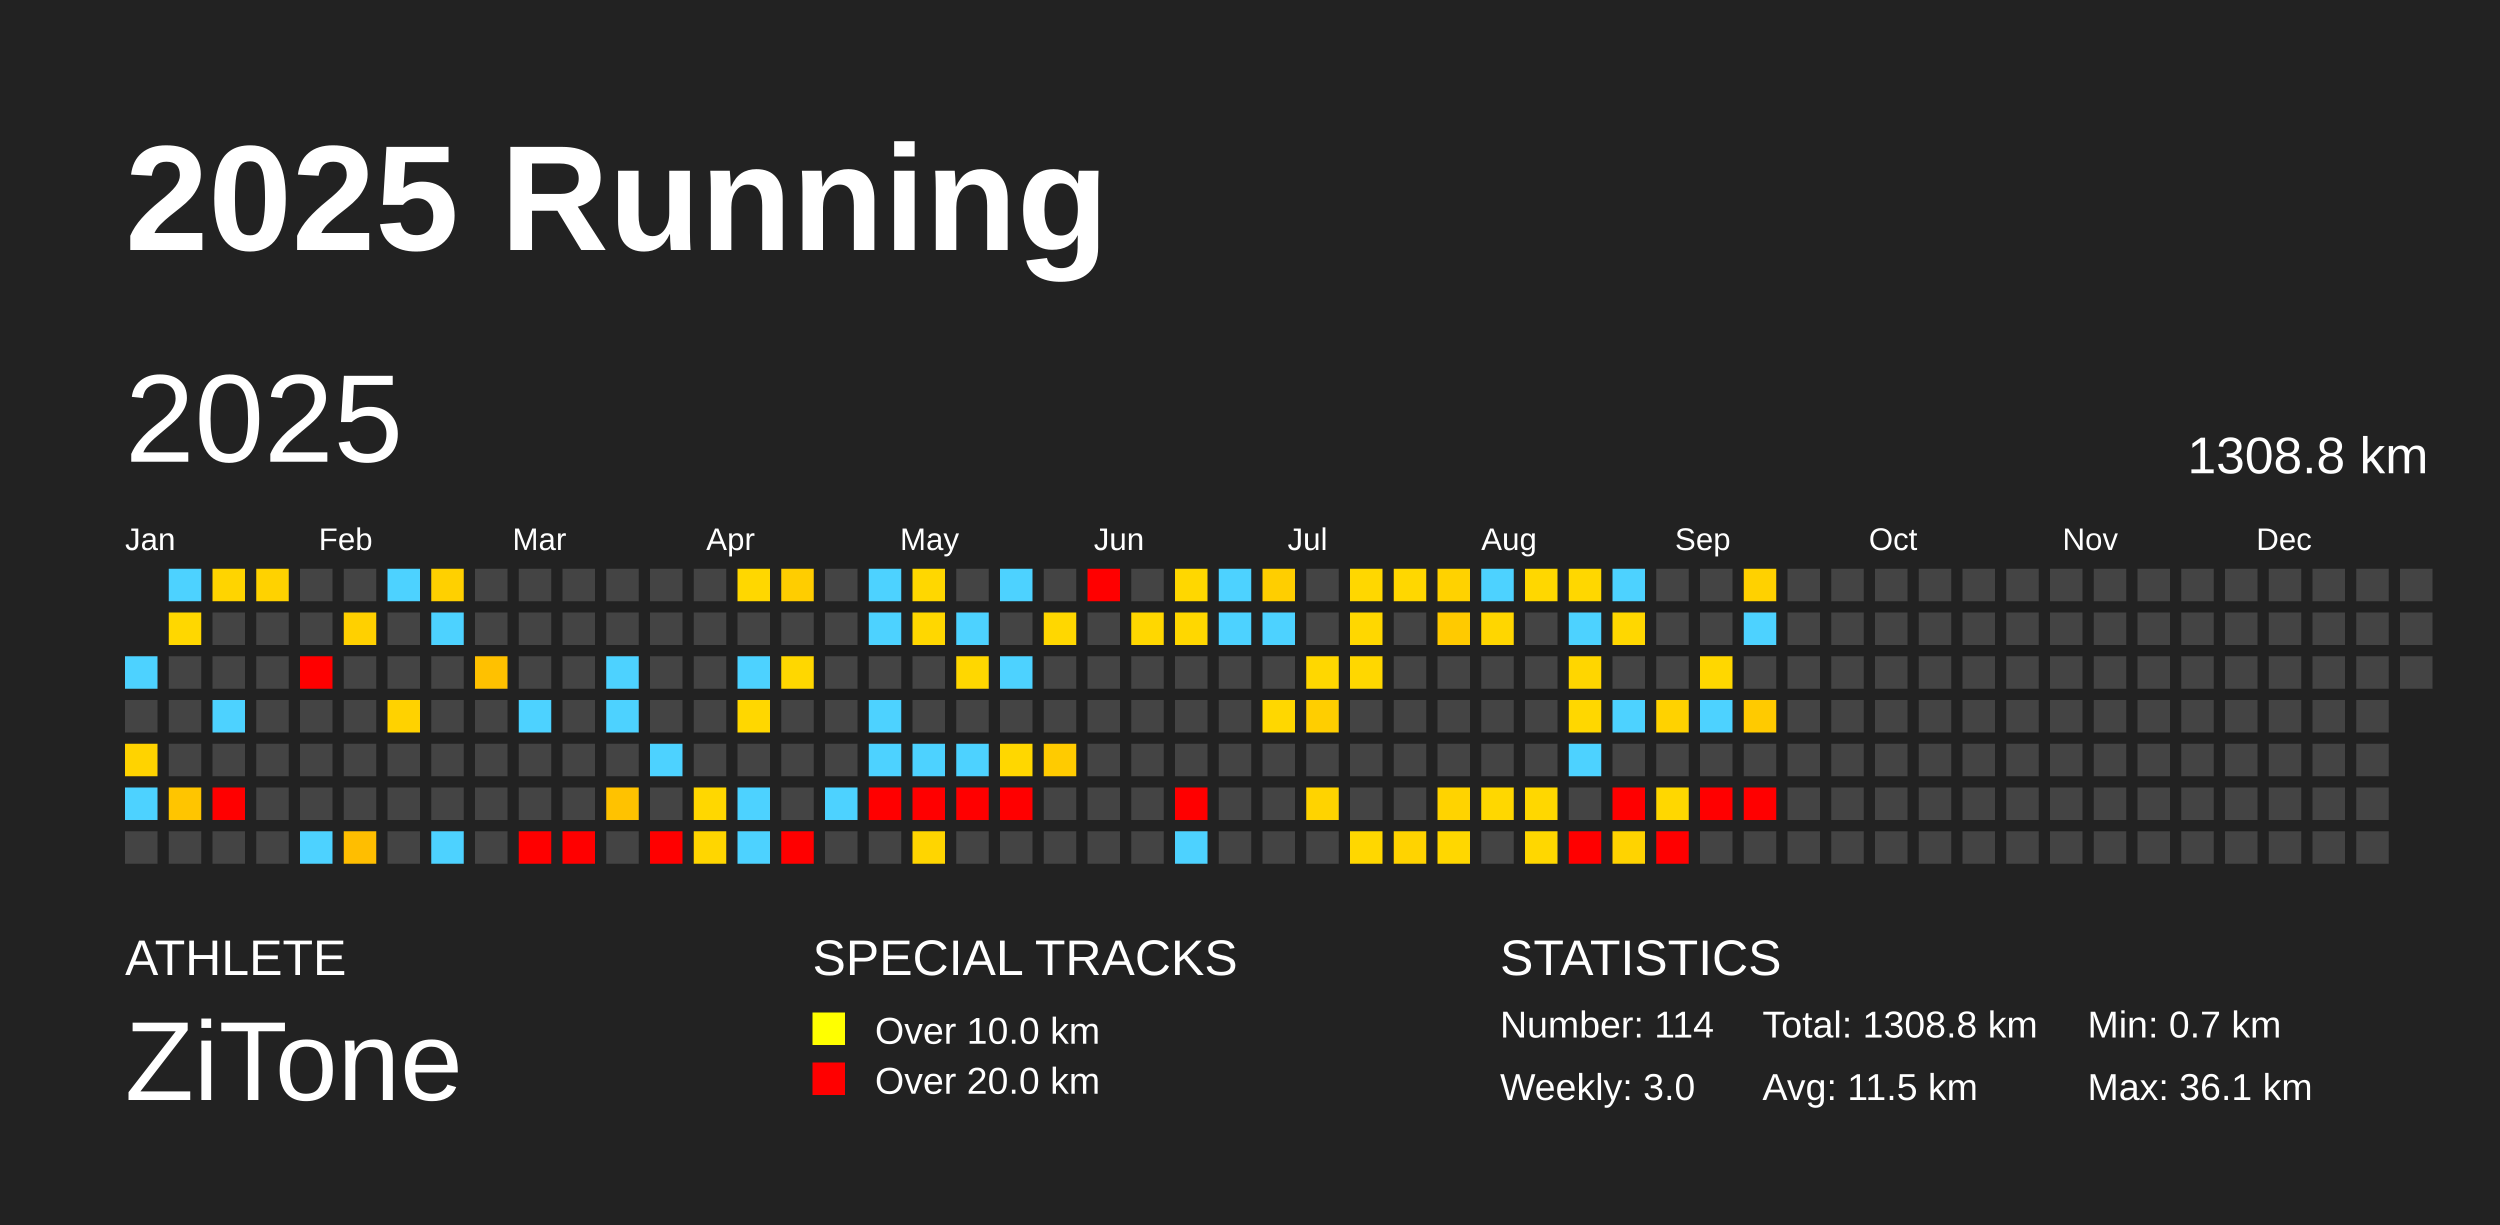
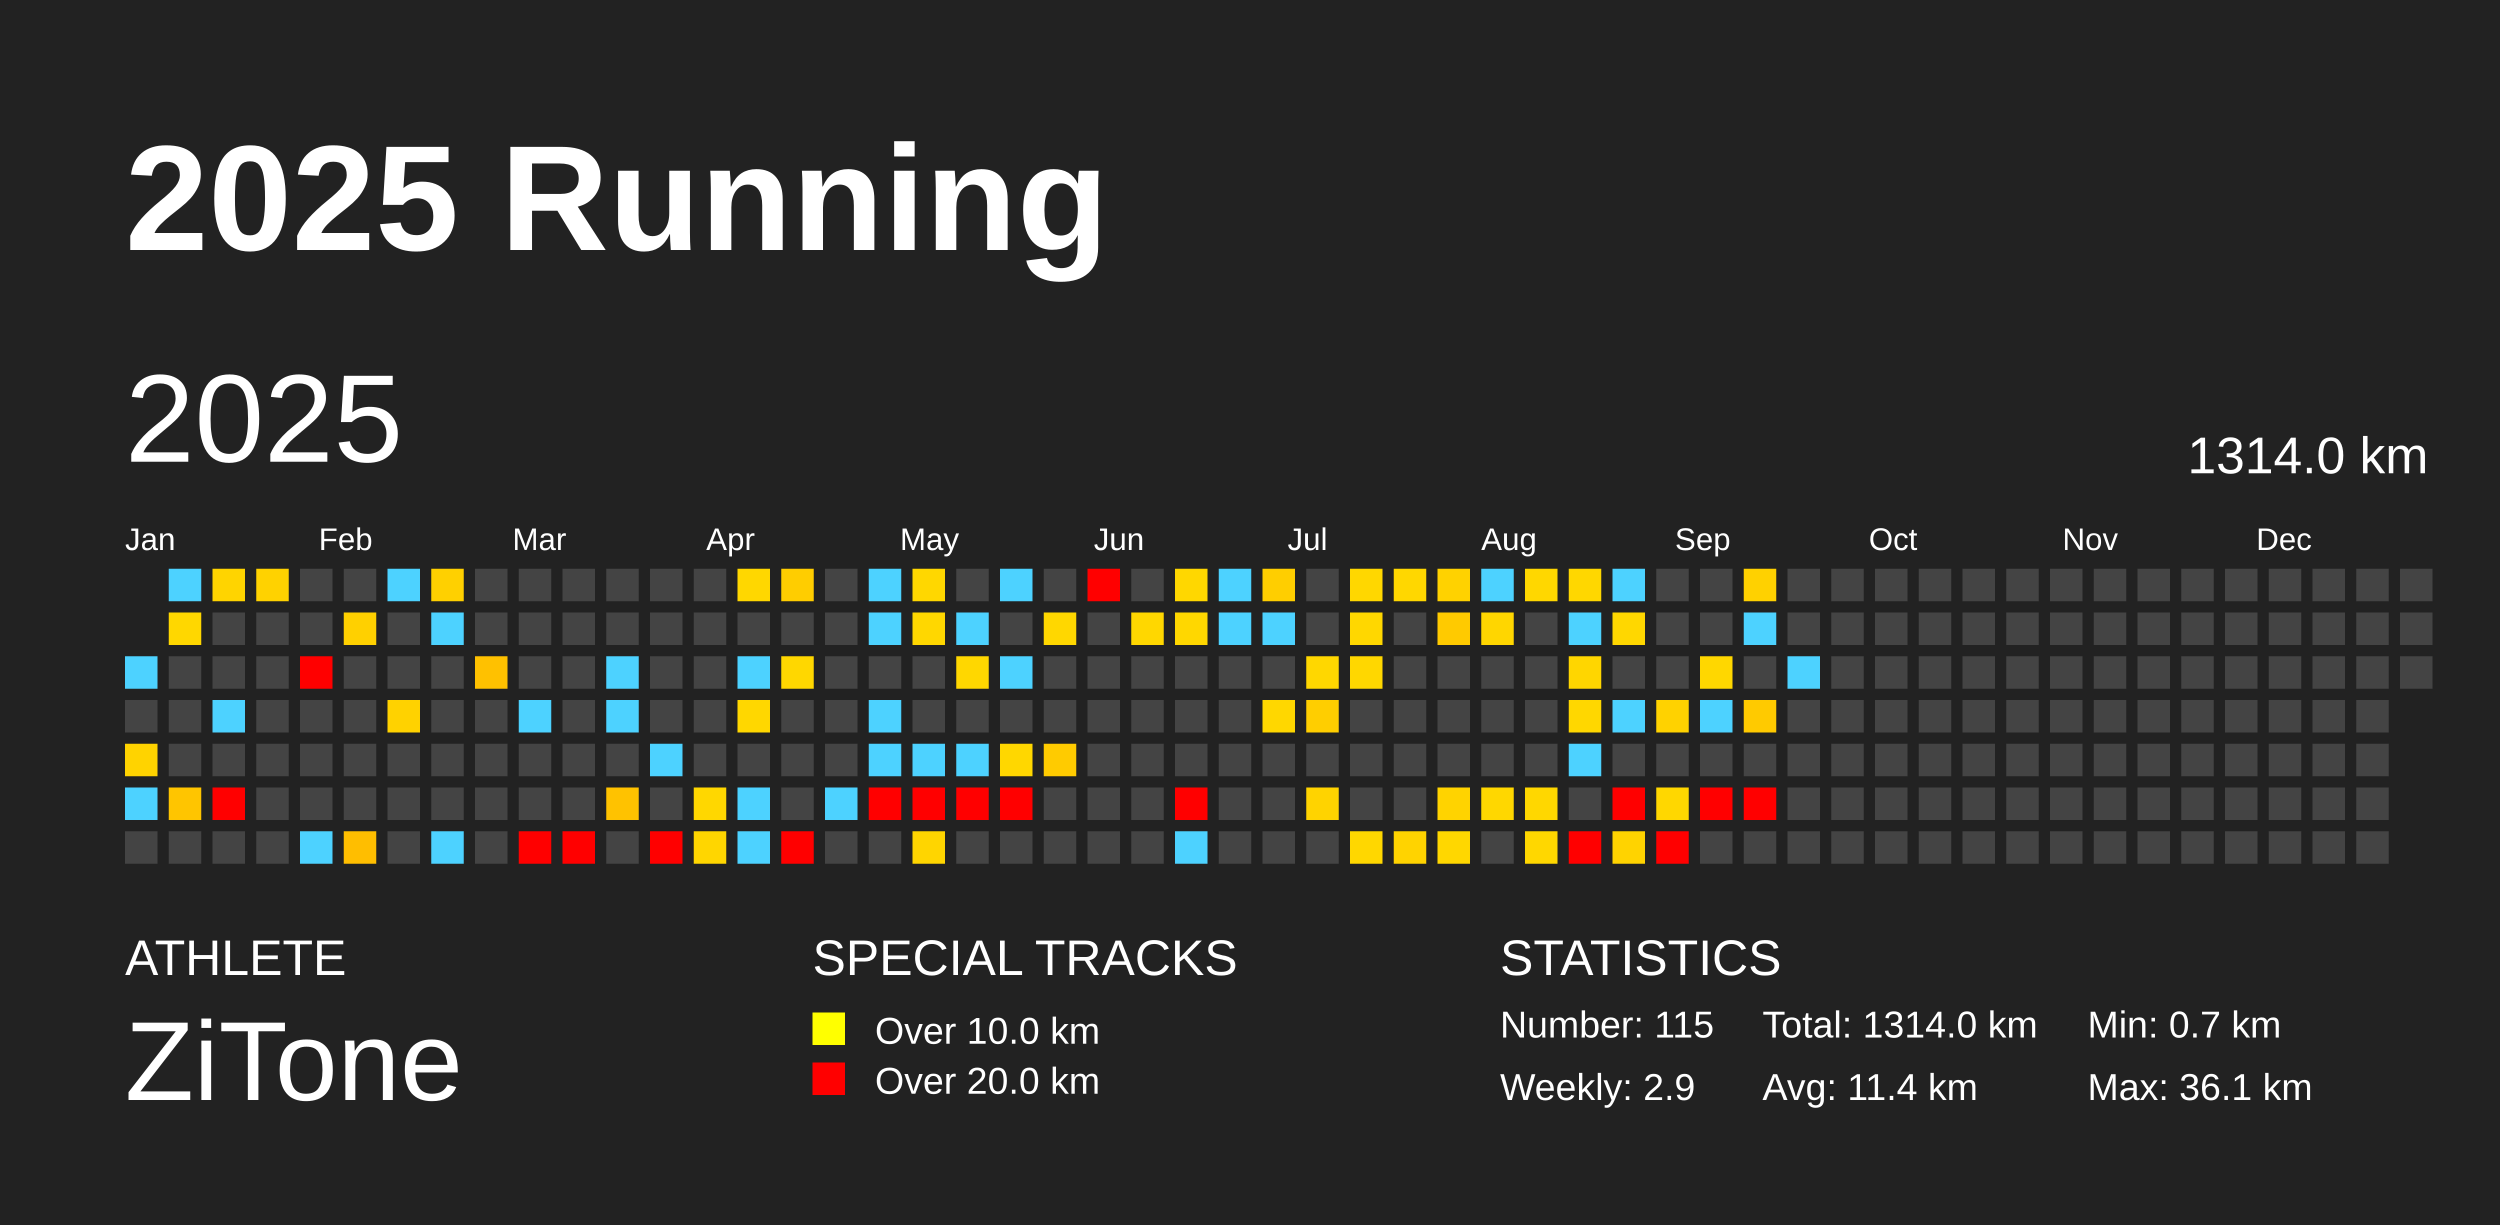
<svg xmlns="http://www.w3.org/2000/svg" baseProfile="full" height="98mm" version="1.1" viewBox="0,0,200,98" width="200mm">
  <defs />
  <rect fill="#222222" height="98" width="200" x="0" y="0" />
  <text fill="#FFFFFF" style="font-size:12px; font-family:Arial; font-weight:bold;" x="10" y="20">2025 Running</text>
  <text fill="#FFFFFF" style="font-size:4px; font-family:Arial" x="10" y="78">ATHLETE</text>
  <text fill="#FFFFFF" style="font-size:9px; font-family:Arial" x="10" y="88">ZiTone</text>
  <text fill="#FFFFFF" style="font-size:4px; font-family:Arial" x="65" y="78">SPECIAL TRACKS</text>
  <rect fill="yellow" height="2.6" width="2.6" x="65" y="81" />
  <text fill="#FFFFFF" style="font-size:3px; font-family:Arial" x="70" y="83.5">Over 10.0 km</text>
  <rect fill="red" height="2.6" width="2.6" x="65" y="85" />
  <text fill="#FFFFFF" style="font-size:3px; font-family:Arial" x="70" y="87.5">Over 20.0 km</text>
  <text fill="#FFFFFF" style="font-size:4px; font-family:Arial" x="120" y="78">STATISTICS</text>
-   <text fill="#FFFFFF" style="font-size:3px; font-family:Arial" x="120" y="83">Number: 114</text>
-   <text fill="#FFFFFF" style="font-size:3px; font-family:Arial" x="120" y="88">Weekly: 3.0</text>
-   <text fill="#FFFFFF" style="font-size:3px; font-family:Arial" x="141" y="83">Total: 1308.8 km</text>
-   <text fill="#FFFFFF" style="font-size:3px; font-family:Arial" x="141" y="88">Avg: 11.5 km</text>
+   <text fill="#FFFFFF" style="font-size:3px; font-family:Arial" x="120" y="83">Number: 115</text>
+   <text fill="#FFFFFF" style="font-size:3px; font-family:Arial" x="120" y="88">Weekly: 2.9</text>
+   <text fill="#FFFFFF" style="font-size:3px; font-family:Arial" x="141" y="83">Total: 1314.0 km</text>
+   <text fill="#FFFFFF" style="font-size:3px; font-family:Arial" x="141" y="88">Avg: 11.4 km</text>
  <text fill="#FFFFFF" style="font-size:3px; font-family:Arial" x="167" y="83">Min: 0.7 km</text>
  <text fill="#FFFFFF" style="font-size:3px; font-family:Arial" x="167" y="88">Max: 36.1 km</text>
  <text dominant-baseline="hanging" fill="#FFFFFF" style="font-size:10.0px; font-family:Arial;" x="10" y="30">2025</text>
-   <text dominant-baseline="hanging" fill="#FFFFFF" style="font-size:4.125px; font-family:Arial;" x="175" y="35">1308.8 km</text>
+   <text dominant-baseline="hanging" fill="#FFFFFF" style="font-size:4.125px; font-family:Arial;" x="175" y="35">1314.0 km</text>
  <text fill="#FFFFFF" style="font-size:2.5px; font-family:Arial" x="10.0" y="44">Jan</text>
  <text fill="#FFFFFF" style="font-size:2.5px; font-family:Arial" x="25.5" y="44">Feb</text>
  <text fill="#FFFFFF" style="font-size:2.5px; font-family:Arial" x="41.0" y="44">Mar</text>
  <text fill="#FFFFFF" style="font-size:2.5px; font-family:Arial" x="56.5" y="44">Apr</text>
  <text fill="#FFFFFF" style="font-size:2.5px; font-family:Arial" x="72.0" y="44">May</text>
  <text fill="#FFFFFF" style="font-size:2.5px; font-family:Arial" x="87.5" y="44">Jun</text>
  <text fill="#FFFFFF" style="font-size:2.5px; font-family:Arial" x="103.0" y="44">Jul</text>
  <text fill="#FFFFFF" style="font-size:2.5px; font-family:Arial" x="118.5" y="44">Aug</text>
  <text fill="#FFFFFF" style="font-size:2.5px; font-family:Arial" x="134.0" y="44">Sep</text>
  <text fill="#FFFFFF" style="font-size:2.5px; font-family:Arial" x="149.5" y="44">Oct</text>
  <text fill="#FFFFFF" style="font-size:2.5px; font-family:Arial" x="165.0" y="44">Nov</text>
  <text fill="#FFFFFF" style="font-size:2.5px; font-family:Arial" x="180.5" y="44">Dec</text>
  <rect fill="#4dd2ff" height="2.6" width="2.6" x="10.0" y="52.5" />
  <rect fill="#444444" height="2.6" width="2.6" x="10.0" y="56.0" />
  <rect fill="#ffd300" height="2.6" width="2.6" x="10.0" y="59.5" />
  <rect fill="#4dd2ff" height="2.6" width="2.6" x="10.0" y="63.0" />
  <rect fill="#444444" height="2.6" width="2.6" x="10.0" y="66.5" />
  <rect fill="#4dd2ff" height="2.6" width="2.6" x="13.5" y="45.5" />
  <rect fill="#ffd700" height="2.6" width="2.6" x="13.5" y="49.0" />
  <rect fill="#444444" height="2.6" width="2.6" x="13.5" y="52.5" />
  <rect fill="#444444" height="2.6" width="2.6" x="13.5" y="56.0" />
  <rect fill="#444444" height="2.6" width="2.6" x="13.5" y="59.5" />
  <rect fill="#ffc500" height="2.6" width="2.6" x="13.5" y="63.0" />
  <rect fill="#444444" height="2.6" width="2.6" x="13.5" y="66.5" />
  <rect fill="#ffd400" height="2.6" width="2.6" x="17.0" y="45.5" />
  <rect fill="#444444" height="2.6" width="2.6" x="17.0" y="49.0" />
  <rect fill="#444444" height="2.6" width="2.6" x="17.0" y="52.5" />
  <rect fill="#4dd2ff" height="2.6" width="2.6" x="17.0" y="56.0" />
  <rect fill="#444444" height="2.6" width="2.6" x="17.0" y="59.5" />
  <rect fill="red" height="2.6" width="2.6" x="17.0" y="63.0" />
  <rect fill="#444444" height="2.6" width="2.6" x="17.0" y="66.5" />
  <rect fill="#ffd200" height="2.6" width="2.6" x="20.5" y="45.5" />
  <rect fill="#444444" height="2.6" width="2.6" x="20.5" y="49.0" />
  <rect fill="#444444" height="2.6" width="2.6" x="20.5" y="52.5" />
  <rect fill="#444444" height="2.6" width="2.6" x="20.5" y="56.0" />
  <rect fill="#444444" height="2.6" width="2.6" x="20.5" y="59.5" />
  <rect fill="#444444" height="2.6" width="2.6" x="20.5" y="63.0" />
  <rect fill="#444444" height="2.6" width="2.6" x="20.5" y="66.5" />
  <rect fill="#444444" height="2.6" width="2.6" x="24.0" y="45.5" />
  <rect fill="#444444" height="2.6" width="2.6" x="24.0" y="49.0" />
  <rect fill="red" height="2.6" width="2.6" x="24.0" y="52.5" />
  <rect fill="#444444" height="2.6" width="2.6" x="24.0" y="56.0" />
  <rect fill="#444444" height="2.6" width="2.6" x="24.0" y="59.5" />
  <rect fill="#444444" height="2.6" width="2.6" x="24.0" y="63.0" />
  <rect fill="#4dd2ff" height="2.6" width="2.6" x="24.0" y="66.5" />
  <rect fill="#444444" height="2.6" width="2.6" x="27.5" y="45.5" />
  <rect fill="#ffd000" height="2.6" width="2.6" x="27.5" y="49.0" />
  <rect fill="#444444" height="2.6" width="2.6" x="27.5" y="52.5" />
  <rect fill="#444444" height="2.6" width="2.6" x="27.5" y="56.0" />
  <rect fill="#444444" height="2.6" width="2.6" x="27.5" y="59.5" />
  <rect fill="#444444" height="2.6" width="2.6" x="27.5" y="63.0" />
  <rect fill="#ffbe00" height="2.6" width="2.6" x="27.5" y="66.5" />
  <rect fill="#4dd2ff" height="2.6" width="2.6" x="31.0" y="45.5" />
  <rect fill="#444444" height="2.6" width="2.6" x="31.0" y="49.0" />
  <rect fill="#444444" height="2.6" width="2.6" x="31.0" y="52.5" />
  <rect fill="#ffd200" height="2.6" width="2.6" x="31.0" y="56.0" />
  <rect fill="#444444" height="2.6" width="2.6" x="31.0" y="59.5" />
  <rect fill="#444444" height="2.6" width="2.6" x="31.0" y="63.0" />
  <rect fill="#444444" height="2.6" width="2.6" x="31.0" y="66.5" />
  <rect fill="#ffd000" height="2.6" width="2.6" x="34.5" y="45.5" />
  <rect fill="#4dd2ff" height="2.6" width="2.6" x="34.5" y="49.0" />
  <rect fill="#444444" height="2.6" width="2.6" x="34.5" y="52.5" />
  <rect fill="#444444" height="2.6" width="2.6" x="34.5" y="56.0" />
  <rect fill="#444444" height="2.6" width="2.6" x="34.5" y="59.5" />
  <rect fill="#444444" height="2.6" width="2.6" x="34.5" y="63.0" />
  <rect fill="#4dd2ff" height="2.6" width="2.6" x="34.5" y="66.5" />
  <rect fill="#444444" height="2.6" width="2.6" x="38.0" y="45.5" />
  <rect fill="#444444" height="2.6" width="2.6" x="38.0" y="49.0" />
  <rect fill="#ffc100" height="2.6" width="2.6" x="38.0" y="52.5" />
  <rect fill="#444444" height="2.6" width="2.6" x="38.0" y="56.0" />
  <rect fill="#444444" height="2.6" width="2.6" x="38.0" y="59.5" />
  <rect fill="#444444" height="2.6" width="2.6" x="38.0" y="63.0" />
  <rect fill="#444444" height="2.6" width="2.6" x="38.0" y="66.5" />
  <rect fill="#444444" height="2.6" width="2.6" x="41.5" y="45.5" />
  <rect fill="#444444" height="2.6" width="2.6" x="41.5" y="49.0" />
  <rect fill="#444444" height="2.6" width="2.6" x="41.5" y="52.5" />
  <rect fill="#4dd2ff" height="2.6" width="2.6" x="41.5" y="56.0" />
  <rect fill="#444444" height="2.6" width="2.6" x="41.5" y="59.5" />
  <rect fill="#444444" height="2.6" width="2.6" x="41.5" y="63.0" />
  <rect fill="red" height="2.6" width="2.6" x="41.5" y="66.5" />
  <rect fill="#444444" height="2.6" width="2.6" x="45.0" y="45.5" />
  <rect fill="#444444" height="2.6" width="2.6" x="45.0" y="49.0" />
  <rect fill="#444444" height="2.6" width="2.6" x="45.0" y="52.5" />
  <rect fill="#444444" height="2.6" width="2.6" x="45.0" y="56.0" />
  <rect fill="#444444" height="2.6" width="2.6" x="45.0" y="59.5" />
  <rect fill="#444444" height="2.6" width="2.6" x="45.0" y="63.0" />
  <rect fill="red" height="2.6" width="2.6" x="45.0" y="66.5" />
  <rect fill="#444444" height="2.6" width="2.6" x="48.5" y="45.5" />
  <rect fill="#444444" height="2.6" width="2.6" x="48.5" y="49.0" />
  <rect fill="#4dd2ff" height="2.6" width="2.6" x="48.5" y="52.5" />
  <rect fill="#4dd2ff" height="2.6" width="2.6" x="48.5" y="56.0" />
  <rect fill="#444444" height="2.6" width="2.6" x="48.5" y="59.5" />
  <rect fill="#ffc200" height="2.6" width="2.6" x="48.5" y="63.0" />
  <rect fill="#444444" height="2.6" width="2.6" x="48.5" y="66.5" />
  <rect fill="#444444" height="2.6" width="2.6" x="52.0" y="45.5" />
  <rect fill="#444444" height="2.6" width="2.6" x="52.0" y="49.0" />
  <rect fill="#444444" height="2.6" width="2.6" x="52.0" y="52.5" />
  <rect fill="#444444" height="2.6" width="2.6" x="52.0" y="56.0" />
  <rect fill="#4dd2ff" height="2.6" width="2.6" x="52.0" y="59.5" />
  <rect fill="#444444" height="2.6" width="2.6" x="52.0" y="63.0" />
  <rect fill="red" height="2.6" width="2.6" x="52.0" y="66.5" />
  <rect fill="#444444" height="2.6" width="2.6" x="55.5" y="45.5" />
  <rect fill="#444444" height="2.6" width="2.6" x="55.5" y="49.0" />
  <rect fill="#444444" height="2.6" width="2.6" x="55.5" y="52.5" />
  <rect fill="#444444" height="2.6" width="2.6" x="55.5" y="56.0" />
  <rect fill="#444444" height="2.6" width="2.6" x="55.5" y="59.5" />
  <rect fill="#ffd700" height="2.6" width="2.6" x="55.5" y="63.0" />
  <rect fill="#ffd600" height="2.6" width="2.6" x="55.5" y="66.5" />
  <rect fill="#ffd700" height="2.6" width="2.6" x="59.0" y="45.5" />
  <rect fill="#444444" height="2.6" width="2.6" x="59.0" y="49.0" />
  <rect fill="#4dd2ff" height="2.6" width="2.6" x="59.0" y="52.5" />
  <rect fill="#ffd700" height="2.6" width="2.6" x="59.0" y="56.0" />
  <rect fill="#444444" height="2.6" width="2.6" x="59.0" y="59.5" />
  <rect fill="#4dd2ff" height="2.6" width="2.6" x="59.0" y="63.0" />
  <rect fill="#4dd2ff" height="2.6" width="2.6" x="59.0" y="66.5" />
  <rect fill="#ffcd00" height="2.6" width="2.6" x="62.5" y="45.5" />
  <rect fill="#444444" height="2.6" width="2.6" x="62.5" y="49.0" />
  <rect fill="#ffd700" height="2.6" width="2.6" x="62.5" y="52.5" />
  <rect fill="#444444" height="2.6" width="2.6" x="62.5" y="56.0" />
  <rect fill="#444444" height="2.6" width="2.6" x="62.5" y="59.5" />
  <rect fill="#444444" height="2.6" width="2.6" x="62.5" y="63.0" />
  <rect fill="red" height="2.6" width="2.6" x="62.5" y="66.5" />
  <rect fill="#444444" height="2.6" width="2.6" x="66.0" y="45.5" />
  <rect fill="#444444" height="2.6" width="2.6" x="66.0" y="49.0" />
  <rect fill="#444444" height="2.6" width="2.6" x="66.0" y="52.5" />
  <rect fill="#444444" height="2.6" width="2.6" x="66.0" y="56.0" />
  <rect fill="#444444" height="2.6" width="2.6" x="66.0" y="59.5" />
  <rect fill="#4dd2ff" height="2.6" width="2.6" x="66.0" y="63.0" />
  <rect fill="#444444" height="2.6" width="2.6" x="66.0" y="66.5" />
  <rect fill="#4dd2ff" height="2.6" width="2.6" x="69.5" y="45.5" />
  <rect fill="#4dd2ff" height="2.6" width="2.6" x="69.5" y="49.0" />
  <rect fill="#444444" height="2.6" width="2.6" x="69.5" y="52.5" />
  <rect fill="#4dd2ff" height="2.6" width="2.6" x="69.5" y="56.0" />
  <rect fill="#4dd2ff" height="2.6" width="2.6" x="69.5" y="59.5" />
  <rect fill="red" height="2.6" width="2.6" x="69.5" y="63.0" />
  <rect fill="#444444" height="2.6" width="2.6" x="69.5" y="66.5" />
  <rect fill="#ffd700" height="2.6" width="2.6" x="73.0" y="45.5" />
  <rect fill="#ffd700" height="2.6" width="2.6" x="73.0" y="49.0" />
  <rect fill="#444444" height="2.6" width="2.6" x="73.0" y="52.5" />
  <rect fill="#444444" height="2.6" width="2.6" x="73.0" y="56.0" />
  <rect fill="#4dd2ff" height="2.6" width="2.6" x="73.0" y="59.5" />
  <rect fill="red" height="2.6" width="2.6" x="73.0" y="63.0" />
  <rect fill="#ffd500" height="2.6" width="2.6" x="73.0" y="66.5" />
  <rect fill="#444444" height="2.6" width="2.6" x="76.5" y="45.5" />
  <rect fill="#4dd2ff" height="2.6" width="2.6" x="76.5" y="49.0" />
  <rect fill="#ffd700" height="2.6" width="2.6" x="76.5" y="52.5" />
  <rect fill="#444444" height="2.6" width="2.6" x="76.5" y="56.0" />
  <rect fill="#4dd2ff" height="2.6" width="2.6" x="76.5" y="59.5" />
  <rect fill="red" height="2.6" width="2.6" x="76.5" y="63.0" />
  <rect fill="#444444" height="2.6" width="2.6" x="76.5" y="66.5" />
  <rect fill="#4dd2ff" height="2.6" width="2.6" x="80.0" y="45.5" />
  <rect fill="#444444" height="2.6" width="2.6" x="80.0" y="49.0" />
  <rect fill="#4dd2ff" height="2.6" width="2.6" x="80.0" y="52.5" />
  <rect fill="#444444" height="2.6" width="2.6" x="80.0" y="56.0" />
  <rect fill="#ffd700" height="2.6" width="2.6" x="80.0" y="59.5" />
  <rect fill="red" height="2.6" width="2.6" x="80.0" y="63.0" />
  <rect fill="#444444" height="2.6" width="2.6" x="80.0" y="66.5" />
  <rect fill="#444444" height="2.6" width="2.6" x="83.5" y="45.5" />
  <rect fill="#ffd700" height="2.6" width="2.6" x="83.5" y="49.0" />
  <rect fill="#444444" height="2.6" width="2.6" x="83.5" y="52.5" />
  <rect fill="#444444" height="2.6" width="2.6" x="83.5" y="56.0" />
  <rect fill="#ffcb00" height="2.6" width="2.6" x="83.5" y="59.5" />
  <rect fill="#444444" height="2.6" width="2.6" x="83.5" y="63.0" />
  <rect fill="#444444" height="2.6" width="2.6" x="83.5" y="66.5" />
  <rect fill="red" height="2.6" width="2.6" x="87.0" y="45.5" />
  <rect fill="#444444" height="2.6" width="2.6" x="87.0" y="49.0" />
  <rect fill="#444444" height="2.6" width="2.6" x="87.0" y="52.5" />
  <rect fill="#444444" height="2.6" width="2.6" x="87.0" y="56.0" />
  <rect fill="#444444" height="2.6" width="2.6" x="87.0" y="59.5" />
  <rect fill="#444444" height="2.6" width="2.6" x="87.0" y="63.0" />
  <rect fill="#444444" height="2.6" width="2.6" x="87.0" y="66.5" />
  <rect fill="#444444" height="2.6" width="2.6" x="90.5" y="45.5" />
  <rect fill="#ffd700" height="2.6" width="2.6" x="90.5" y="49.0" />
  <rect fill="#444444" height="2.6" width="2.6" x="90.5" y="52.5" />
  <rect fill="#444444" height="2.6" width="2.6" x="90.5" y="56.0" />
  <rect fill="#444444" height="2.6" width="2.6" x="90.5" y="59.5" />
  <rect fill="#444444" height="2.6" width="2.6" x="90.5" y="63.0" />
  <rect fill="#444444" height="2.6" width="2.6" x="90.5" y="66.5" />
  <rect fill="#ffd700" height="2.6" width="2.6" x="94.0" y="45.5" />
  <rect fill="#ffd700" height="2.6" width="2.6" x="94.0" y="49.0" />
  <rect fill="#444444" height="2.6" width="2.6" x="94.0" y="52.5" />
  <rect fill="#444444" height="2.6" width="2.6" x="94.0" y="56.0" />
  <rect fill="#444444" height="2.6" width="2.6" x="94.0" y="59.5" />
  <rect fill="red" height="2.6" width="2.6" x="94.0" y="63.0" />
  <rect fill="#4dd2ff" height="2.6" width="2.6" x="94.0" y="66.5" />
  <rect fill="#4dd2ff" height="2.6" width="2.6" x="97.5" y="45.5" />
  <rect fill="#4dd2ff" height="2.6" width="2.6" x="97.5" y="49.0" />
  <rect fill="#444444" height="2.6" width="2.6" x="97.5" y="52.5" />
  <rect fill="#444444" height="2.6" width="2.6" x="97.5" y="56.0" />
  <rect fill="#444444" height="2.6" width="2.6" x="97.5" y="59.5" />
  <rect fill="#444444" height="2.6" width="2.6" x="97.5" y="63.0" />
  <rect fill="#444444" height="2.6" width="2.6" x="97.5" y="66.5" />
  <rect fill="#ffce00" height="2.6" width="2.6" x="101.0" y="45.5" />
  <rect fill="#4dd2ff" height="2.6" width="2.6" x="101.0" y="49.0" />
  <rect fill="#444444" height="2.6" width="2.6" x="101.0" y="52.5" />
  <rect fill="#ffd700" height="2.6" width="2.6" x="101.0" y="56.0" />
  <rect fill="#444444" height="2.6" width="2.6" x="101.0" y="59.5" />
  <rect fill="#444444" height="2.6" width="2.6" x="101.0" y="63.0" />
  <rect fill="#444444" height="2.6" width="2.6" x="101.0" y="66.5" />
  <rect fill="#444444" height="2.6" width="2.6" x="104.5" y="45.5" />
  <rect fill="#444444" height="2.6" width="2.6" x="104.5" y="49.0" />
  <rect fill="#ffd700" height="2.6" width="2.6" x="104.5" y="52.5" />
  <rect fill="#ffce00" height="2.6" width="2.6" x="104.5" y="56.0" />
  <rect fill="#444444" height="2.6" width="2.6" x="104.5" y="59.5" />
  <rect fill="#ffd300" height="2.6" width="2.6" x="104.5" y="63.0" />
  <rect fill="#444444" height="2.6" width="2.6" x="104.5" y="66.5" />
  <rect fill="#ffd700" height="2.6" width="2.6" x="108.0" y="45.5" />
  <rect fill="#ffd700" height="2.6" width="2.6" x="108.0" y="49.0" />
  <rect fill="#ffd700" height="2.6" width="2.6" x="108.0" y="52.5" />
  <rect fill="#444444" height="2.6" width="2.6" x="108.0" y="56.0" />
  <rect fill="#444444" height="2.6" width="2.6" x="108.0" y="59.5" />
  <rect fill="#444444" height="2.6" width="2.6" x="108.0" y="63.0" />
  <rect fill="#ffd700" height="2.6" width="2.6" x="108.0" y="66.5" />
  <rect fill="#ffd700" height="2.6" width="2.6" x="111.5" y="45.5" />
  <rect fill="#444444" height="2.6" width="2.6" x="111.5" y="49.0" />
  <rect fill="#444444" height="2.6" width="2.6" x="111.5" y="52.5" />
  <rect fill="#444444" height="2.6" width="2.6" x="111.5" y="56.0" />
  <rect fill="#444444" height="2.6" width="2.6" x="111.5" y="59.5" />
  <rect fill="#444444" height="2.6" width="2.6" x="111.5" y="63.0" />
  <rect fill="#ffd300" height="2.6" width="2.6" x="111.5" y="66.5" />
  <rect fill="#ffd200" height="2.6" width="2.6" x="115.0" y="45.5" />
  <rect fill="#ffca00" height="2.6" width="2.6" x="115.0" y="49.0" />
  <rect fill="#444444" height="2.6" width="2.6" x="115.0" y="52.5" />
  <rect fill="#444444" height="2.6" width="2.6" x="115.0" y="56.0" />
  <rect fill="#444444" height="2.6" width="2.6" x="115.0" y="59.5" />
  <rect fill="#ffd300" height="2.6" width="2.6" x="115.0" y="63.0" />
  <rect fill="#ffd700" height="2.6" width="2.6" x="115.0" y="66.5" />
  <rect fill="#4dd2ff" height="2.6" width="2.6" x="118.5" y="45.5" />
  <rect fill="#ffd600" height="2.6" width="2.6" x="118.5" y="49.0" />
  <rect fill="#444444" height="2.6" width="2.6" x="118.5" y="52.5" />
  <rect fill="#444444" height="2.6" width="2.6" x="118.5" y="56.0" />
  <rect fill="#444444" height="2.6" width="2.6" x="118.5" y="59.5" />
  <rect fill="#ffd700" height="2.6" width="2.6" x="118.5" y="63.0" />
  <rect fill="#444444" height="2.6" width="2.6" x="118.5" y="66.5" />
  <rect fill="#ffd700" height="2.6" width="2.6" x="122.0" y="45.5" />
  <rect fill="#444444" height="2.6" width="2.6" x="122.0" y="49.0" />
  <rect fill="#444444" height="2.6" width="2.6" x="122.0" y="52.5" />
  <rect fill="#444444" height="2.6" width="2.6" x="122.0" y="56.0" />
  <rect fill="#444444" height="2.6" width="2.6" x="122.0" y="59.5" />
  <rect fill="#ffd700" height="2.6" width="2.6" x="122.0" y="63.0" />
  <rect fill="#ffd700" height="2.6" width="2.6" x="122.0" y="66.5" />
  <rect fill="#ffd700" height="2.6" width="2.6" x="125.5" y="45.5" />
  <rect fill="#4dd2ff" height="2.6" width="2.6" x="125.5" y="49.0" />
  <rect fill="#ffd600" height="2.6" width="2.6" x="125.5" y="52.5" />
  <rect fill="#ffd700" height="2.6" width="2.6" x="125.5" y="56.0" />
  <rect fill="#4dd2ff" height="2.6" width="2.6" x="125.5" y="59.5" />
  <rect fill="#444444" height="2.6" width="2.6" x="125.5" y="63.0" />
  <rect fill="red" height="2.6" width="2.6" x="125.5" y="66.5" />
  <rect fill="#4dd2ff" height="2.6" width="2.6" x="129.0" y="45.5" />
  <rect fill="#ffd700" height="2.6" width="2.6" x="129.0" y="49.0" />
  <rect fill="#444444" height="2.6" width="2.6" x="129.0" y="52.5" />
  <rect fill="#4dd2ff" height="2.6" width="2.6" x="129.0" y="56.0" />
  <rect fill="#444444" height="2.6" width="2.6" x="129.0" y="59.5" />
  <rect fill="red" height="2.6" width="2.6" x="129.0" y="63.0" />
  <rect fill="#ffd300" height="2.6" width="2.6" x="129.0" y="66.5" />
  <rect fill="#444444" height="2.6" width="2.6" x="132.5" y="45.5" />
  <rect fill="#444444" height="2.6" width="2.6" x="132.5" y="49.0" />
  <rect fill="#444444" height="2.6" width="2.6" x="132.5" y="52.5" />
  <rect fill="#ffd200" height="2.6" width="2.6" x="132.5" y="56.0" />
  <rect fill="#444444" height="2.6" width="2.6" x="132.5" y="59.5" />
  <rect fill="#ffd700" height="2.6" width="2.6" x="132.5" y="63.0" />
  <rect fill="red" height="2.6" width="2.6" x="132.5" y="66.5" />
  <rect fill="#444444" height="2.6" width="2.6" x="136.0" y="45.5" />
  <rect fill="#444444" height="2.6" width="2.6" x="136.0" y="49.0" />
  <rect fill="#ffd700" height="2.6" width="2.6" x="136.0" y="52.5" />
  <rect fill="#4dd2ff" height="2.6" width="2.6" x="136.0" y="56.0" />
  <rect fill="#444444" height="2.6" width="2.6" x="136.0" y="59.5" />
  <rect fill="red" height="2.6" width="2.6" x="136.0" y="63.0" />
  <rect fill="#444444" height="2.6" width="2.6" x="136.0" y="66.5" />
  <rect fill="#ffd100" height="2.6" width="2.6" x="139.5" y="45.5" />
  <rect fill="#4dd2ff" height="2.6" width="2.6" x="139.5" y="49.0" />
  <rect fill="#444444" height="2.6" width="2.6" x="139.5" y="52.5" />
  <rect fill="#ffca00" height="2.6" width="2.6" x="139.5" y="56.0" />
  <rect fill="#444444" height="2.6" width="2.6" x="139.5" y="59.5" />
  <rect fill="red" height="2.6" width="2.6" x="139.5" y="63.0" />
  <rect fill="#444444" height="2.6" width="2.6" x="139.5" y="66.5" />
  <rect fill="#444444" height="2.6" width="2.6" x="143.0" y="45.5" />
  <rect fill="#444444" height="2.6" width="2.6" x="143.0" y="49.0" />
-   <rect fill="#444444" height="2.6" width="2.6" x="143.0" y="52.5" />
+   <rect fill="#4dd2ff" height="2.6" width="2.6" x="143.0" y="52.5" />
  <rect fill="#444444" height="2.6" width="2.6" x="143.0" y="56.0" />
  <rect fill="#444444" height="2.6" width="2.6" x="143.0" y="59.5" />
  <rect fill="#444444" height="2.6" width="2.6" x="143.0" y="63.0" />
  <rect fill="#444444" height="2.6" width="2.6" x="143.0" y="66.5" />
  <rect fill="#444444" height="2.6" width="2.6" x="146.5" y="45.5" />
  <rect fill="#444444" height="2.6" width="2.6" x="146.5" y="49.0" />
  <rect fill="#444444" height="2.6" width="2.6" x="146.5" y="52.5" />
  <rect fill="#444444" height="2.6" width="2.6" x="146.5" y="56.0" />
  <rect fill="#444444" height="2.6" width="2.6" x="146.5" y="59.5" />
  <rect fill="#444444" height="2.6" width="2.6" x="146.5" y="63.0" />
  <rect fill="#444444" height="2.6" width="2.6" x="146.5" y="66.5" />
  <rect fill="#444444" height="2.6" width="2.6" x="150.0" y="45.5" />
  <rect fill="#444444" height="2.6" width="2.6" x="150.0" y="49.0" />
  <rect fill="#444444" height="2.6" width="2.6" x="150.0" y="52.5" />
  <rect fill="#444444" height="2.6" width="2.6" x="150.0" y="56.0" />
  <rect fill="#444444" height="2.6" width="2.6" x="150.0" y="59.5" />
  <rect fill="#444444" height="2.6" width="2.6" x="150.0" y="63.0" />
  <rect fill="#444444" height="2.6" width="2.6" x="150.0" y="66.5" />
  <rect fill="#444444" height="2.6" width="2.6" x="153.5" y="45.5" />
  <rect fill="#444444" height="2.6" width="2.6" x="153.5" y="49.0" />
  <rect fill="#444444" height="2.6" width="2.6" x="153.5" y="52.5" />
  <rect fill="#444444" height="2.6" width="2.6" x="153.5" y="56.0" />
  <rect fill="#444444" height="2.6" width="2.6" x="153.5" y="59.5" />
  <rect fill="#444444" height="2.6" width="2.6" x="153.5" y="63.0" />
  <rect fill="#444444" height="2.6" width="2.6" x="153.5" y="66.5" />
  <rect fill="#444444" height="2.6" width="2.6" x="157.0" y="45.5" />
  <rect fill="#444444" height="2.6" width="2.6" x="157.0" y="49.0" />
  <rect fill="#444444" height="2.6" width="2.6" x="157.0" y="52.5" />
  <rect fill="#444444" height="2.6" width="2.6" x="157.0" y="56.0" />
  <rect fill="#444444" height="2.6" width="2.6" x="157.0" y="59.5" />
  <rect fill="#444444" height="2.6" width="2.6" x="157.0" y="63.0" />
  <rect fill="#444444" height="2.6" width="2.6" x="157.0" y="66.5" />
  <rect fill="#444444" height="2.6" width="2.6" x="160.5" y="45.5" />
  <rect fill="#444444" height="2.6" width="2.6" x="160.5" y="49.0" />
  <rect fill="#444444" height="2.6" width="2.6" x="160.5" y="52.5" />
  <rect fill="#444444" height="2.6" width="2.6" x="160.5" y="56.0" />
  <rect fill="#444444" height="2.6" width="2.6" x="160.5" y="59.5" />
  <rect fill="#444444" height="2.6" width="2.6" x="160.5" y="63.0" />
  <rect fill="#444444" height="2.6" width="2.6" x="160.5" y="66.5" />
  <rect fill="#444444" height="2.6" width="2.6" x="164.0" y="45.5" />
  <rect fill="#444444" height="2.6" width="2.6" x="164.0" y="49.0" />
  <rect fill="#444444" height="2.6" width="2.6" x="164.0" y="52.5" />
  <rect fill="#444444" height="2.6" width="2.6" x="164.0" y="56.0" />
  <rect fill="#444444" height="2.6" width="2.6" x="164.0" y="59.5" />
  <rect fill="#444444" height="2.6" width="2.6" x="164.0" y="63.0" />
  <rect fill="#444444" height="2.6" width="2.6" x="164.0" y="66.5" />
  <rect fill="#444444" height="2.6" width="2.6" x="167.5" y="45.5" />
  <rect fill="#444444" height="2.6" width="2.6" x="167.5" y="49.0" />
  <rect fill="#444444" height="2.6" width="2.6" x="167.5" y="52.5" />
  <rect fill="#444444" height="2.6" width="2.6" x="167.5" y="56.0" />
  <rect fill="#444444" height="2.6" width="2.6" x="167.5" y="59.5" />
  <rect fill="#444444" height="2.6" width="2.6" x="167.5" y="63.0" />
  <rect fill="#444444" height="2.6" width="2.6" x="167.5" y="66.5" />
  <rect fill="#444444" height="2.6" width="2.6" x="171.0" y="45.5" />
  <rect fill="#444444" height="2.6" width="2.6" x="171.0" y="49.0" />
  <rect fill="#444444" height="2.6" width="2.6" x="171.0" y="52.5" />
  <rect fill="#444444" height="2.6" width="2.6" x="171.0" y="56.0" />
  <rect fill="#444444" height="2.6" width="2.6" x="171.0" y="59.5" />
  <rect fill="#444444" height="2.6" width="2.6" x="171.0" y="63.0" />
  <rect fill="#444444" height="2.6" width="2.6" x="171.0" y="66.5" />
  <rect fill="#444444" height="2.6" width="2.6" x="174.5" y="45.5" />
  <rect fill="#444444" height="2.6" width="2.6" x="174.5" y="49.0" />
  <rect fill="#444444" height="2.6" width="2.6" x="174.5" y="52.5" />
  <rect fill="#444444" height="2.6" width="2.6" x="174.5" y="56.0" />
  <rect fill="#444444" height="2.6" width="2.6" x="174.5" y="59.5" />
  <rect fill="#444444" height="2.6" width="2.6" x="174.5" y="63.0" />
  <rect fill="#444444" height="2.6" width="2.6" x="174.5" y="66.5" />
  <rect fill="#444444" height="2.6" width="2.6" x="178.0" y="45.5" />
  <rect fill="#444444" height="2.6" width="2.6" x="178.0" y="49.0" />
  <rect fill="#444444" height="2.6" width="2.6" x="178.0" y="52.5" />
  <rect fill="#444444" height="2.6" width="2.6" x="178.0" y="56.0" />
  <rect fill="#444444" height="2.6" width="2.6" x="178.0" y="59.5" />
  <rect fill="#444444" height="2.6" width="2.6" x="178.0" y="63.0" />
  <rect fill="#444444" height="2.6" width="2.6" x="178.0" y="66.5" />
  <rect fill="#444444" height="2.6" width="2.6" x="181.5" y="45.5" />
  <rect fill="#444444" height="2.6" width="2.6" x="181.5" y="49.0" />
  <rect fill="#444444" height="2.6" width="2.6" x="181.5" y="52.5" />
  <rect fill="#444444" height="2.6" width="2.6" x="181.5" y="56.0" />
  <rect fill="#444444" height="2.6" width="2.6" x="181.5" y="59.5" />
  <rect fill="#444444" height="2.6" width="2.6" x="181.5" y="63.0" />
  <rect fill="#444444" height="2.6" width="2.6" x="181.5" y="66.5" />
  <rect fill="#444444" height="2.6" width="2.6" x="185.0" y="45.5" />
  <rect fill="#444444" height="2.6" width="2.6" x="185.0" y="49.0" />
  <rect fill="#444444" height="2.6" width="2.6" x="185.0" y="52.5" />
  <rect fill="#444444" height="2.6" width="2.6" x="185.0" y="56.0" />
  <rect fill="#444444" height="2.6" width="2.6" x="185.0" y="59.5" />
  <rect fill="#444444" height="2.6" width="2.6" x="185.0" y="63.0" />
  <rect fill="#444444" height="2.6" width="2.6" x="185.0" y="66.5" />
  <rect fill="#444444" height="2.6" width="2.6" x="188.5" y="45.5" />
  <rect fill="#444444" height="2.6" width="2.6" x="188.5" y="49.0" />
  <rect fill="#444444" height="2.6" width="2.6" x="188.5" y="52.5" />
  <rect fill="#444444" height="2.6" width="2.6" x="188.5" y="56.0" />
  <rect fill="#444444" height="2.6" width="2.6" x="188.5" y="59.5" />
  <rect fill="#444444" height="2.6" width="2.6" x="188.5" y="63.0" />
  <rect fill="#444444" height="2.6" width="2.6" x="188.5" y="66.5" />
  <rect fill="#444444" height="2.6" width="2.6" x="192.0" y="45.5" />
  <rect fill="#444444" height="2.6" width="2.6" x="192.0" y="49.0" />
  <rect fill="#444444" height="2.6" width="2.6" x="192.0" y="52.5" />
</svg>
